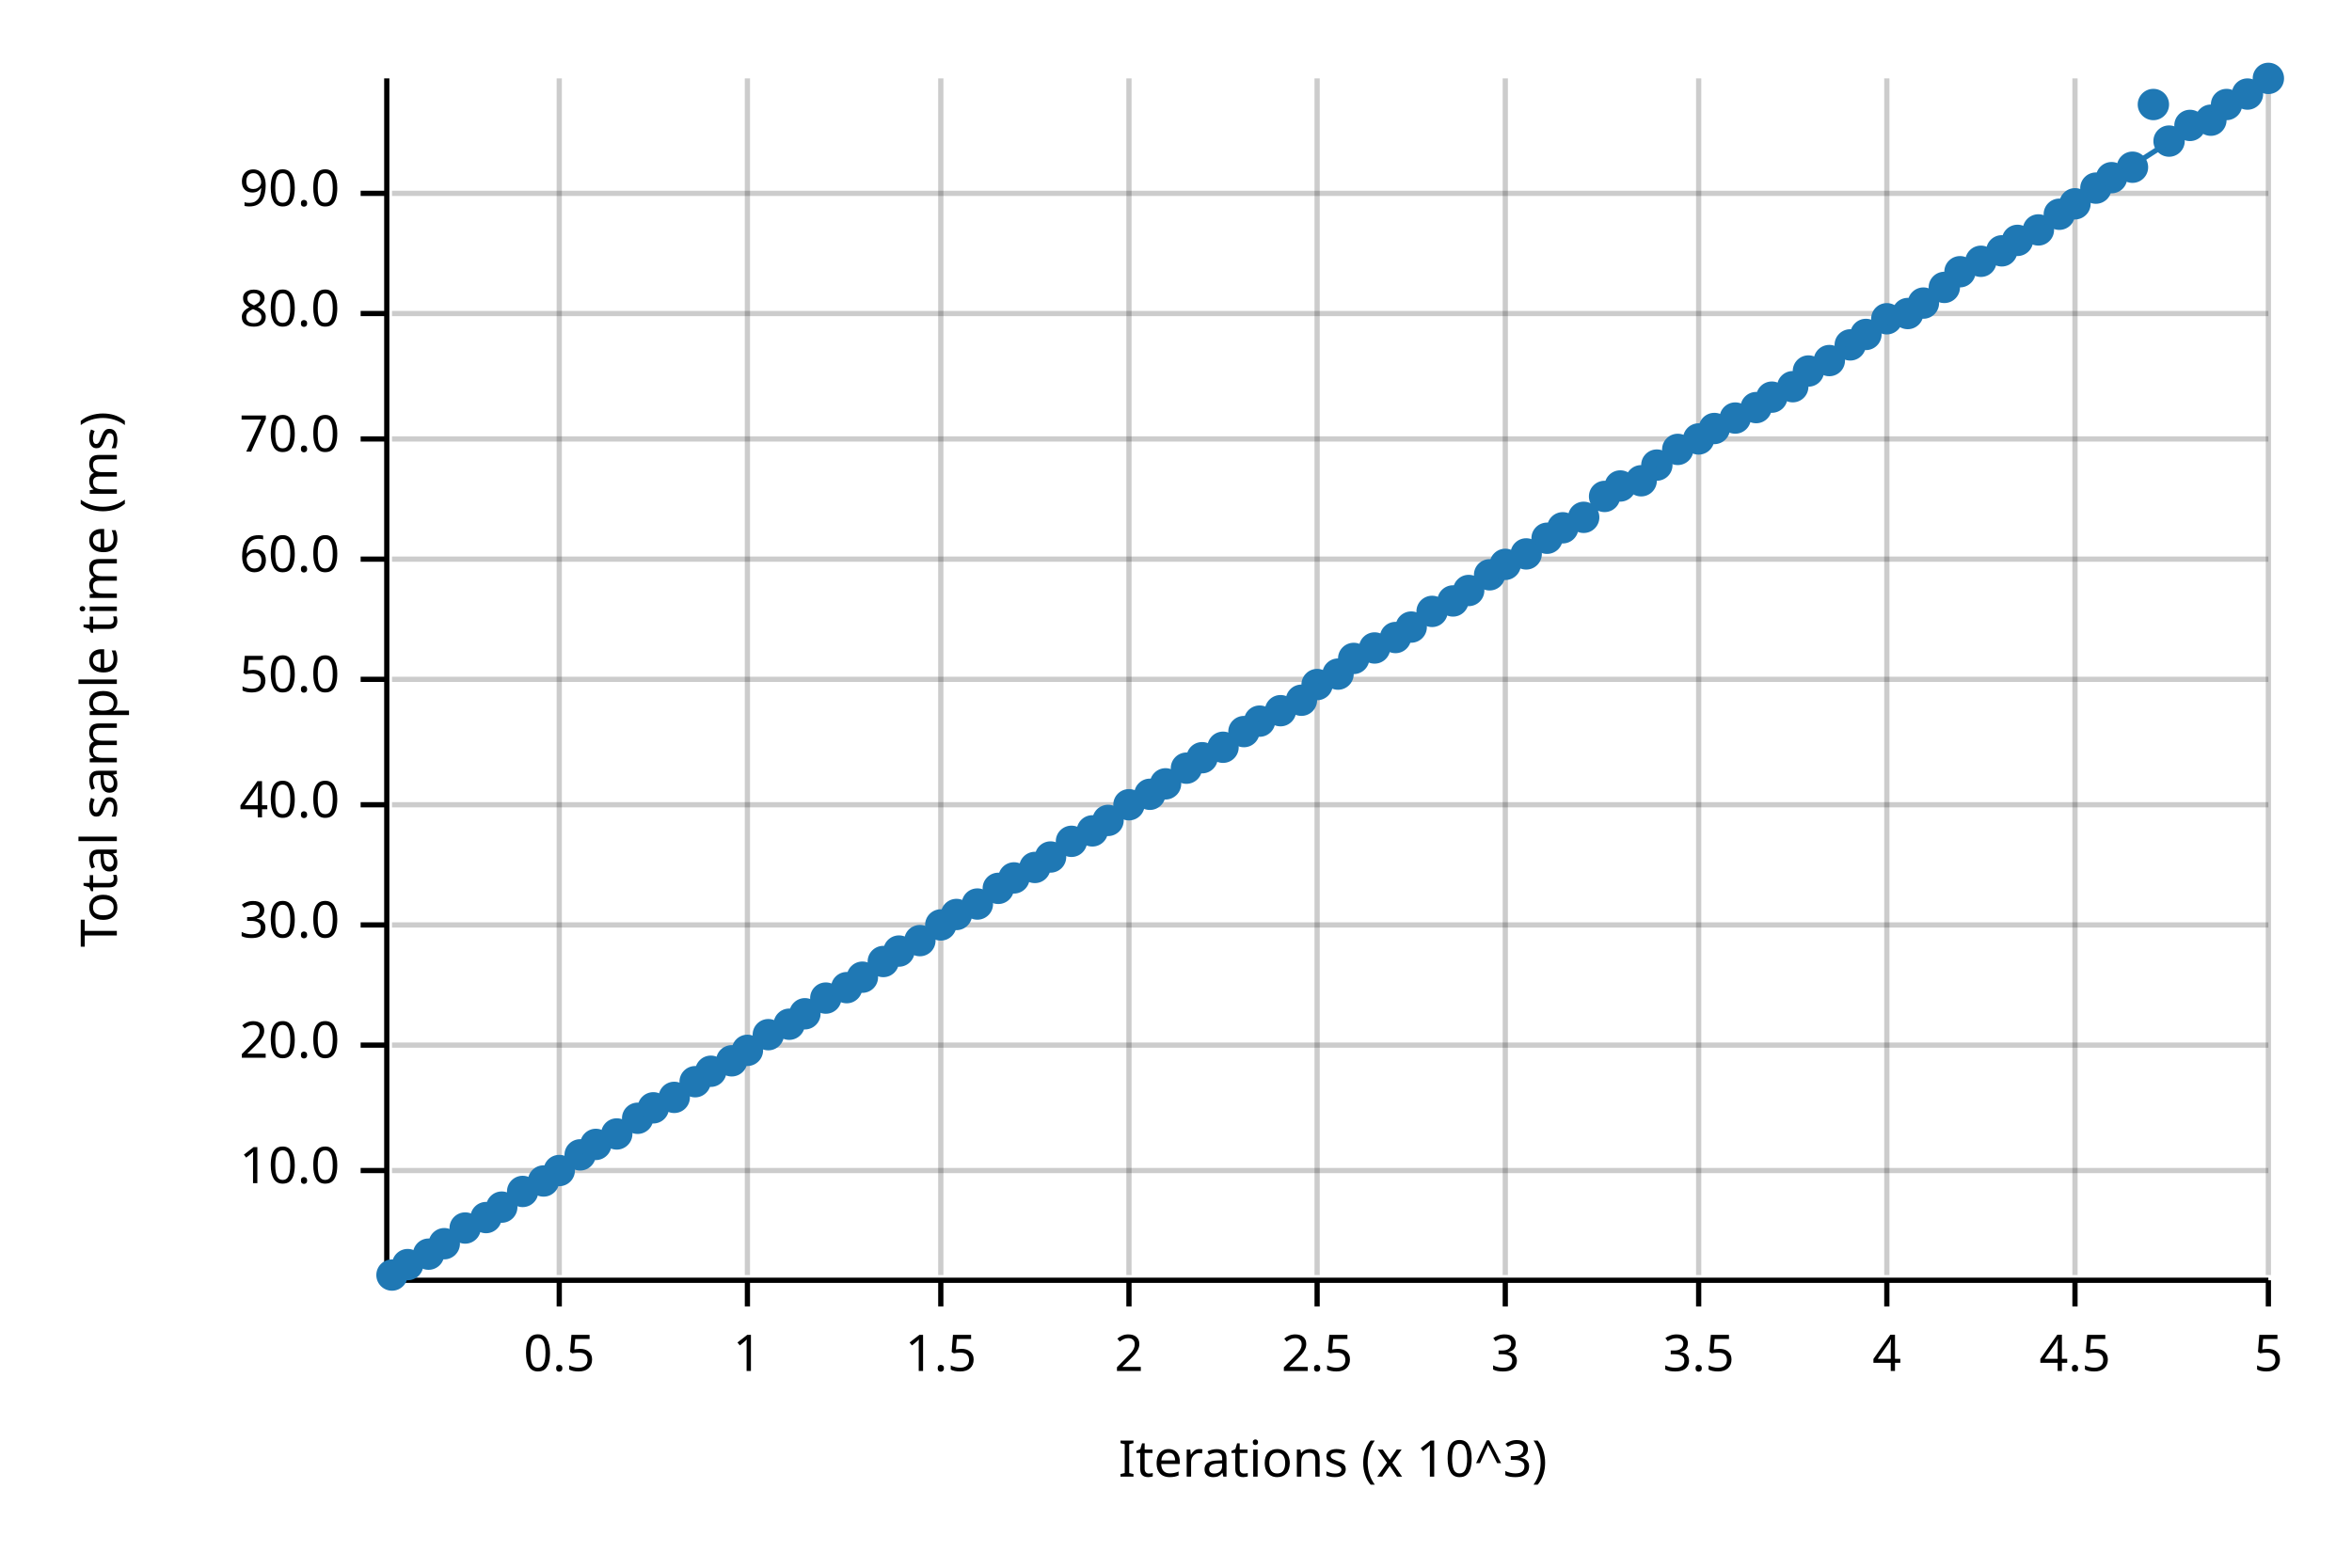
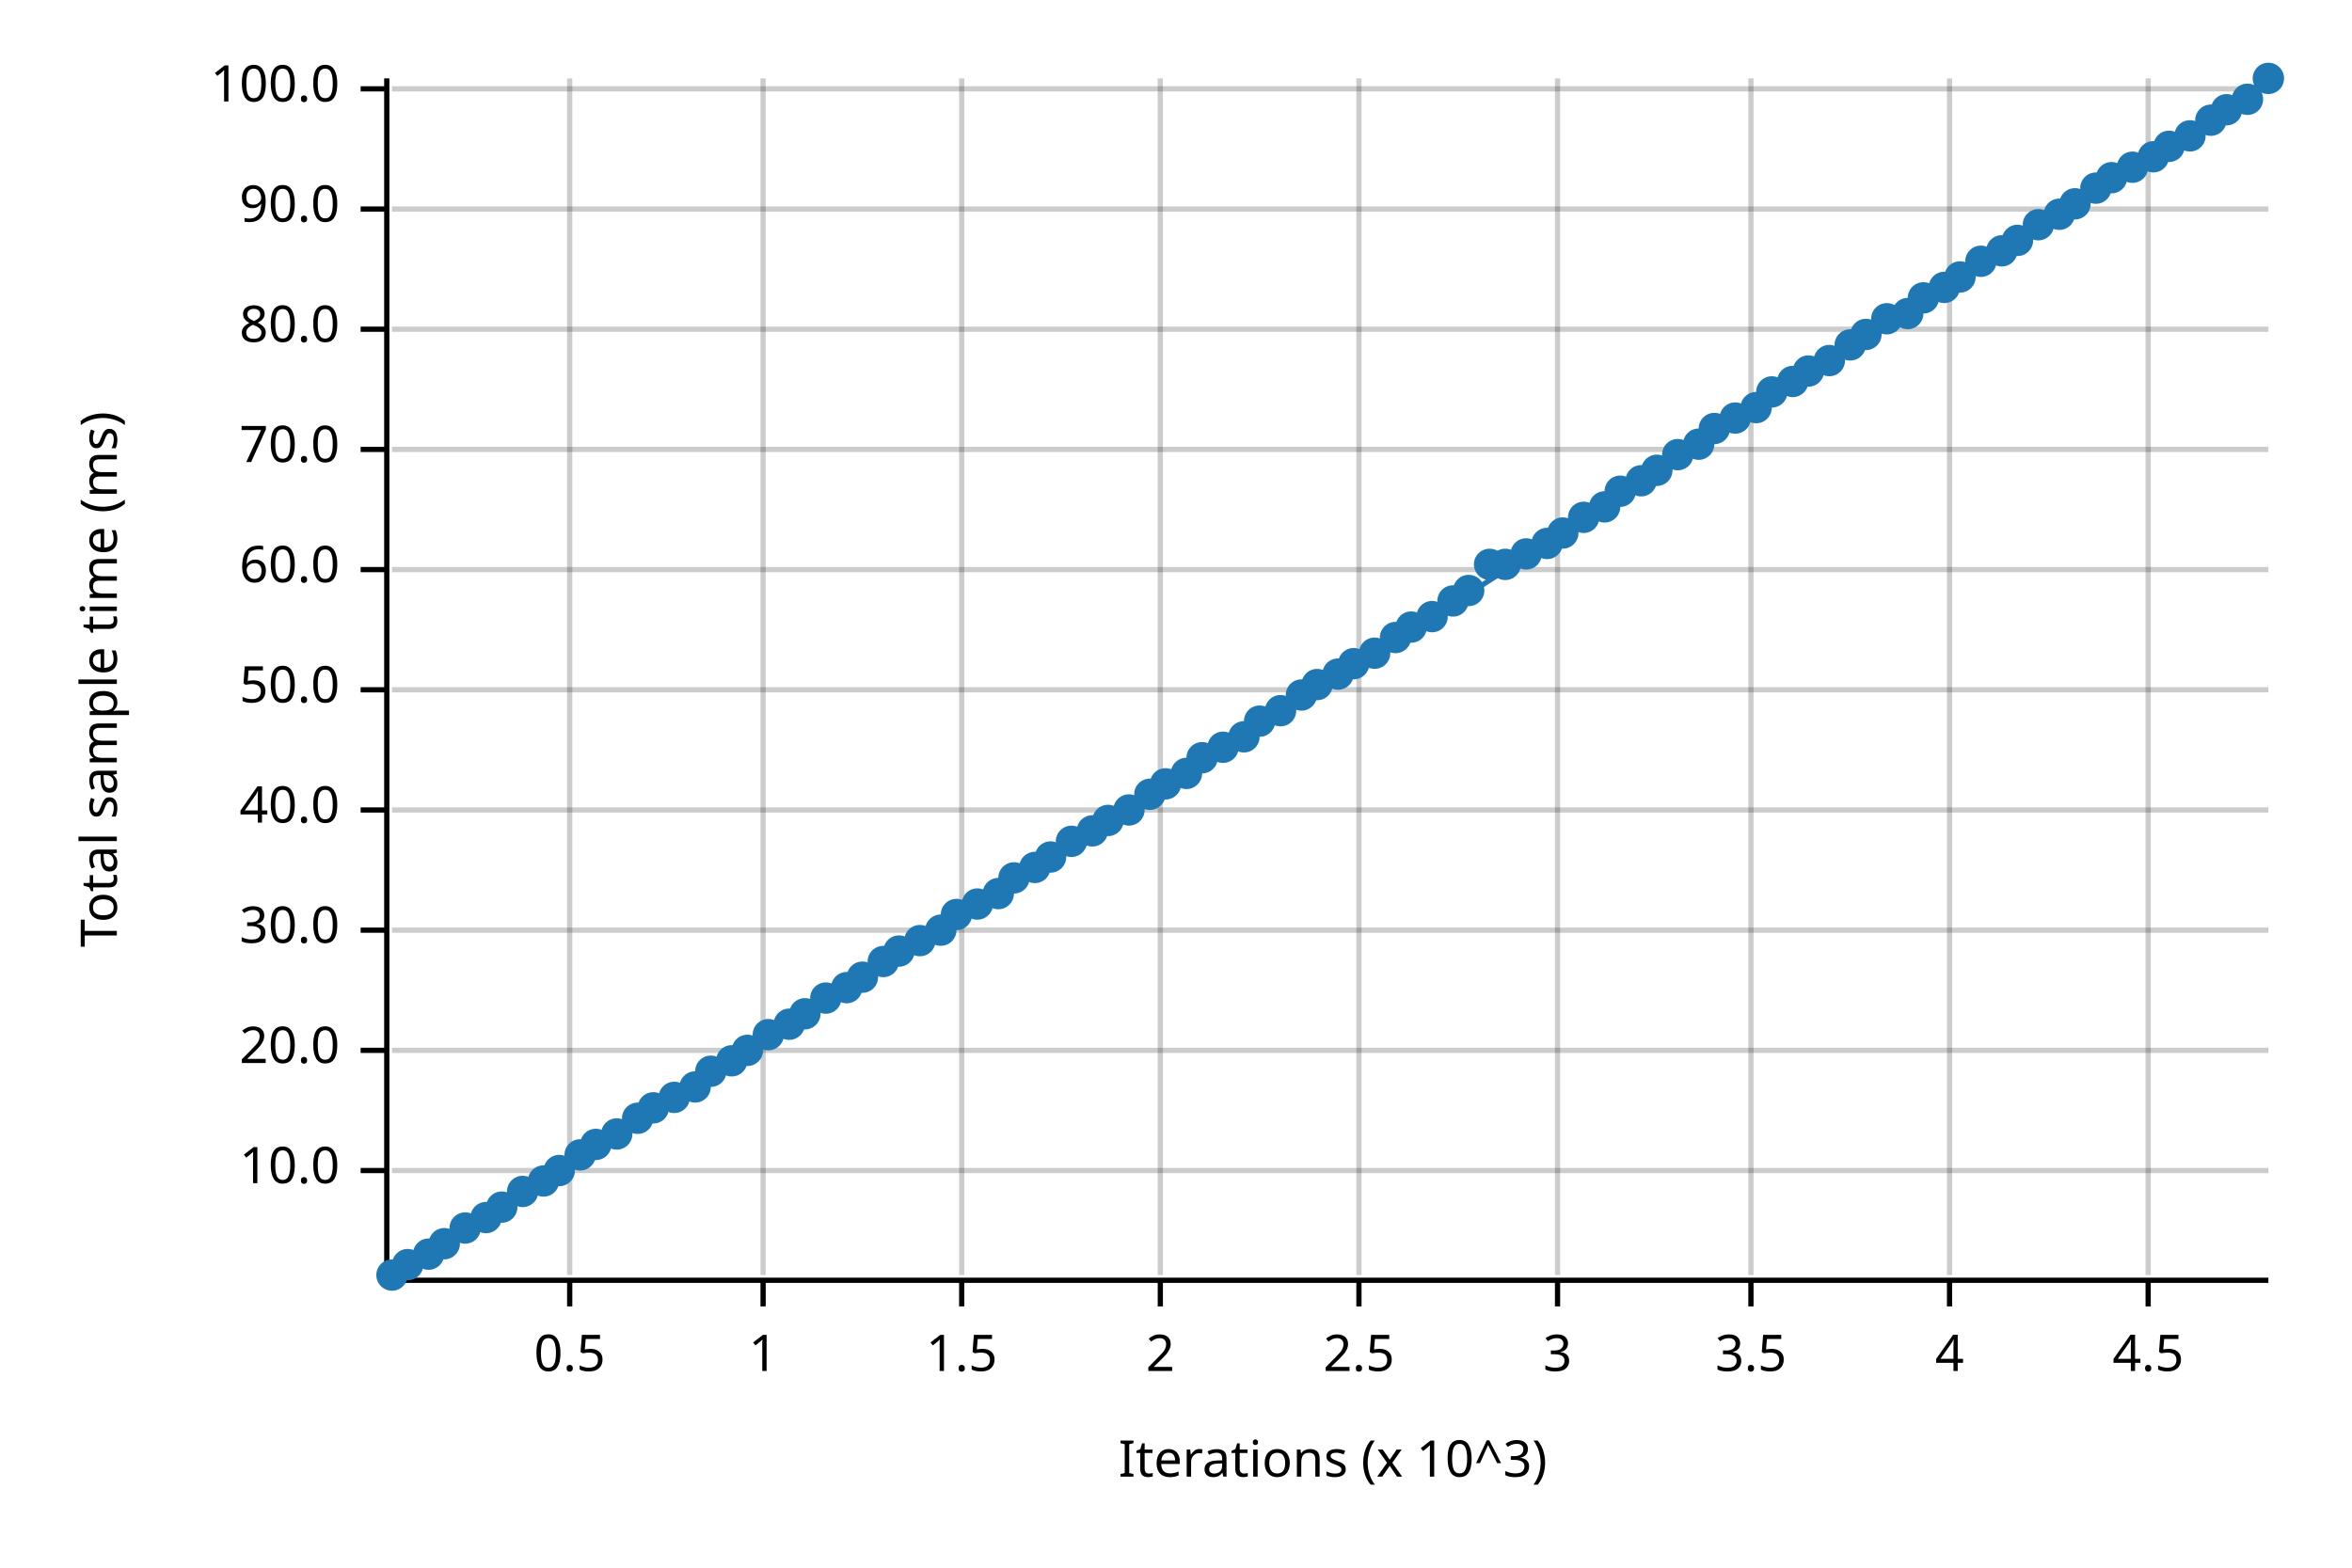
<svg xmlns="http://www.w3.org/2000/svg" width="450" height="300" viewBox="0 0 450 300">
  <text x="15" y="130" dy="0.76em" text-anchor="middle" font-family="sans-serif" font-size="9.677" opacity="1" fill="#000000" transform="rotate(270, 15, 130)">
Total sample time (ms)
</text>
  <text x="255" y="285" dy="-0.5ex" text-anchor="middle" font-family="sans-serif" font-size="9.677" opacity="1" fill="#000000">
Iterations (x 10^3)
</text>
-   <line opacity="0.2" stroke="#000000" stroke-width="1" x1="107" y1="244" x2="107" y2="15" />
-   <line opacity="0.2" stroke="#000000" stroke-width="1" x1="143" y1="244" x2="143" y2="15" />
-   <line opacity="0.2" stroke="#000000" stroke-width="1" x1="180" y1="244" x2="180" y2="15" />
-   <line opacity="0.2" stroke="#000000" stroke-width="1" x1="216" y1="244" x2="216" y2="15" />
-   <line opacity="0.2" stroke="#000000" stroke-width="1" x1="252" y1="244" x2="252" y2="15" />
-   <line opacity="0.2" stroke="#000000" stroke-width="1" x1="288" y1="244" x2="288" y2="15" />
-   <line opacity="0.2" stroke="#000000" stroke-width="1" x1="325" y1="244" x2="325" y2="15" />
-   <line opacity="0.2" stroke="#000000" stroke-width="1" x1="361" y1="244" x2="361" y2="15" />
-   <line opacity="0.2" stroke="#000000" stroke-width="1" x1="397" y1="244" x2="397" y2="15" />
-   <line opacity="0.2" stroke="#000000" stroke-width="1" x1="434" y1="244" x2="434" y2="15" />
+   <line opacity="0.2" stroke="#000000" stroke-width="1" x1="109" y1="244" x2="109" y2="15" />
+   <line opacity="0.2" stroke="#000000" stroke-width="1" x1="146" y1="244" x2="146" y2="15" />
+   <line opacity="0.2" stroke="#000000" stroke-width="1" x1="184" y1="244" x2="184" y2="15" />
+   <line opacity="0.2" stroke="#000000" stroke-width="1" x1="222" y1="244" x2="222" y2="15" />
+   <line opacity="0.2" stroke="#000000" stroke-width="1" x1="260" y1="244" x2="260" y2="15" />
+   <line opacity="0.2" stroke="#000000" stroke-width="1" x1="298" y1="244" x2="298" y2="15" />
+   <line opacity="0.2" stroke="#000000" stroke-width="1" x1="335" y1="244" x2="335" y2="15" />
+   <line opacity="0.2" stroke="#000000" stroke-width="1" x1="373" y1="244" x2="373" y2="15" />
+   <line opacity="0.2" stroke="#000000" stroke-width="1" x1="411" y1="244" x2="411" y2="15" />
  <line opacity="0.2" stroke="#000000" stroke-width="1" x1="75" y1="224" x2="434" y2="224" />
-   <line opacity="0.2" stroke="#000000" stroke-width="1" x1="75" y1="200" x2="434" y2="200" />
-   <line opacity="0.2" stroke="#000000" stroke-width="1" x1="75" y1="177" x2="434" y2="177" />
-   <line opacity="0.2" stroke="#000000" stroke-width="1" x1="75" y1="154" x2="434" y2="154" />
-   <line opacity="0.2" stroke="#000000" stroke-width="1" x1="75" y1="130" x2="434" y2="130" />
-   <line opacity="0.2" stroke="#000000" stroke-width="1" x1="75" y1="107" x2="434" y2="107" />
-   <line opacity="0.2" stroke="#000000" stroke-width="1" x1="75" y1="84" x2="434" y2="84" />
-   <line opacity="0.2" stroke="#000000" stroke-width="1" x1="75" y1="60" x2="434" y2="60" />
-   <line opacity="0.2" stroke="#000000" stroke-width="1" x1="75" y1="37" x2="434" y2="37" />
+   <line opacity="0.2" stroke="#000000" stroke-width="1" x1="75" y1="201" x2="434" y2="201" />
+   <line opacity="0.2" stroke="#000000" stroke-width="1" x1="75" y1="178" x2="434" y2="178" />
+   <line opacity="0.2" stroke="#000000" stroke-width="1" x1="75" y1="155" x2="434" y2="155" />
+   <line opacity="0.2" stroke="#000000" stroke-width="1" x1="75" y1="132" x2="434" y2="132" />
+   <line opacity="0.2" stroke="#000000" stroke-width="1" x1="75" y1="109" x2="434" y2="109" />
+   <line opacity="0.2" stroke="#000000" stroke-width="1" x1="75" y1="86" x2="434" y2="86" />
+   <line opacity="0.2" stroke="#000000" stroke-width="1" x1="75" y1="63" x2="434" y2="63" />
+   <line opacity="0.2" stroke="#000000" stroke-width="1" x1="75" y1="40" x2="434" y2="40" />
+   <line opacity="0.2" stroke="#000000" stroke-width="1" x1="75" y1="17" x2="434" y2="17" />
  <polyline fill="none" opacity="1" stroke="#000000" stroke-width="1" points="74,15 74,244 " />
  <text x="65" y="224" dy="0.5ex" text-anchor="end" font-family="sans-serif" font-size="9.677" opacity="1" fill="#000000">
10.0
</text>
  <polyline fill="none" opacity="1" stroke="#000000" stroke-width="1" points="69,224 74,224 " />
-   <text x="65" y="200" dy="0.5ex" text-anchor="end" font-family="sans-serif" font-size="9.677" opacity="1" fill="#000000">
+   <text x="65" y="201" dy="0.5ex" text-anchor="end" font-family="sans-serif" font-size="9.677" opacity="1" fill="#000000">
20.0
</text>
-   <polyline fill="none" opacity="1" stroke="#000000" stroke-width="1" points="69,200 74,200 " />
-   <text x="65" y="177" dy="0.5ex" text-anchor="end" font-family="sans-serif" font-size="9.677" opacity="1" fill="#000000">
+   <polyline fill="none" opacity="1" stroke="#000000" stroke-width="1" points="69,201 74,201 " />
+   <text x="65" y="178" dy="0.5ex" text-anchor="end" font-family="sans-serif" font-size="9.677" opacity="1" fill="#000000">
30.0
</text>
-   <polyline fill="none" opacity="1" stroke="#000000" stroke-width="1" points="69,177 74,177 " />
-   <text x="65" y="154" dy="0.5ex" text-anchor="end" font-family="sans-serif" font-size="9.677" opacity="1" fill="#000000">
+   <polyline fill="none" opacity="1" stroke="#000000" stroke-width="1" points="69,178 74,178 " />
+   <text x="65" y="155" dy="0.5ex" text-anchor="end" font-family="sans-serif" font-size="9.677" opacity="1" fill="#000000">
40.0
</text>
-   <polyline fill="none" opacity="1" stroke="#000000" stroke-width="1" points="69,154 74,154 " />
-   <text x="65" y="130" dy="0.5ex" text-anchor="end" font-family="sans-serif" font-size="9.677" opacity="1" fill="#000000">
+   <polyline fill="none" opacity="1" stroke="#000000" stroke-width="1" points="69,155 74,155 " />
+   <text x="65" y="132" dy="0.5ex" text-anchor="end" font-family="sans-serif" font-size="9.677" opacity="1" fill="#000000">
50.0
</text>
-   <polyline fill="none" opacity="1" stroke="#000000" stroke-width="1" points="69,130 74,130 " />
-   <text x="65" y="107" dy="0.5ex" text-anchor="end" font-family="sans-serif" font-size="9.677" opacity="1" fill="#000000">
+   <polyline fill="none" opacity="1" stroke="#000000" stroke-width="1" points="69,132 74,132 " />
+   <text x="65" y="109" dy="0.5ex" text-anchor="end" font-family="sans-serif" font-size="9.677" opacity="1" fill="#000000">
60.0
</text>
-   <polyline fill="none" opacity="1" stroke="#000000" stroke-width="1" points="69,107 74,107 " />
-   <text x="65" y="84" dy="0.5ex" text-anchor="end" font-family="sans-serif" font-size="9.677" opacity="1" fill="#000000">
+   <polyline fill="none" opacity="1" stroke="#000000" stroke-width="1" points="69,109 74,109 " />
+   <text x="65" y="86" dy="0.5ex" text-anchor="end" font-family="sans-serif" font-size="9.677" opacity="1" fill="#000000">
70.0
</text>
-   <polyline fill="none" opacity="1" stroke="#000000" stroke-width="1" points="69,84 74,84 " />
-   <text x="65" y="60" dy="0.5ex" text-anchor="end" font-family="sans-serif" font-size="9.677" opacity="1" fill="#000000">
+   <polyline fill="none" opacity="1" stroke="#000000" stroke-width="1" points="69,86 74,86 " />
+   <text x="65" y="63" dy="0.5ex" text-anchor="end" font-family="sans-serif" font-size="9.677" opacity="1" fill="#000000">
80.0
</text>
-   <polyline fill="none" opacity="1" stroke="#000000" stroke-width="1" points="69,60 74,60 " />
-   <text x="65" y="37" dy="0.5ex" text-anchor="end" font-family="sans-serif" font-size="9.677" opacity="1" fill="#000000">
+   <polyline fill="none" opacity="1" stroke="#000000" stroke-width="1" points="69,63 74,63 " />
+   <text x="65" y="40" dy="0.5ex" text-anchor="end" font-family="sans-serif" font-size="9.677" opacity="1" fill="#000000">
90.0
</text>
-   <polyline fill="none" opacity="1" stroke="#000000" stroke-width="1" points="69,37 74,37 " />
+   <polyline fill="none" opacity="1" stroke="#000000" stroke-width="1" points="69,40 74,40 " />
+   <text x="65" y="17" dy="0.5ex" text-anchor="end" font-family="sans-serif" font-size="9.677" opacity="1" fill="#000000">
+ 100.0
+ </text>
+   <polyline fill="none" opacity="1" stroke="#000000" stroke-width="1" points="69,17 74,17 " />
  <polyline fill="none" opacity="1" stroke="#000000" stroke-width="1" points="75,245 434,245 " />
-   <text x="107" y="255" dy="0.76em" text-anchor="middle" font-family="sans-serif" font-size="9.677" opacity="1" fill="#000000">
+   <text x="109" y="255" dy="0.76em" text-anchor="middle" font-family="sans-serif" font-size="9.677" opacity="1" fill="#000000">
0.5
</text>
-   <polyline fill="none" opacity="1" stroke="#000000" stroke-width="1" points="107,245 107,250 " />
-   <text x="143" y="255" dy="0.76em" text-anchor="middle" font-family="sans-serif" font-size="9.677" opacity="1" fill="#000000">
+   <polyline fill="none" opacity="1" stroke="#000000" stroke-width="1" points="109,245 109,250 " />
+   <text x="146" y="255" dy="0.76em" text-anchor="middle" font-family="sans-serif" font-size="9.677" opacity="1" fill="#000000">
1
</text>
-   <polyline fill="none" opacity="1" stroke="#000000" stroke-width="1" points="143,245 143,250 " />
-   <text x="180" y="255" dy="0.76em" text-anchor="middle" font-family="sans-serif" font-size="9.677" opacity="1" fill="#000000">
+   <polyline fill="none" opacity="1" stroke="#000000" stroke-width="1" points="146,245 146,250 " />
+   <text x="184" y="255" dy="0.76em" text-anchor="middle" font-family="sans-serif" font-size="9.677" opacity="1" fill="#000000">
1.5
</text>
-   <polyline fill="none" opacity="1" stroke="#000000" stroke-width="1" points="180,245 180,250 " />
-   <text x="216" y="255" dy="0.76em" text-anchor="middle" font-family="sans-serif" font-size="9.677" opacity="1" fill="#000000">
+   <polyline fill="none" opacity="1" stroke="#000000" stroke-width="1" points="184,245 184,250 " />
+   <text x="222" y="255" dy="0.76em" text-anchor="middle" font-family="sans-serif" font-size="9.677" opacity="1" fill="#000000">
2
</text>
-   <polyline fill="none" opacity="1" stroke="#000000" stroke-width="1" points="216,245 216,250 " />
-   <text x="252" y="255" dy="0.76em" text-anchor="middle" font-family="sans-serif" font-size="9.677" opacity="1" fill="#000000">
+   <polyline fill="none" opacity="1" stroke="#000000" stroke-width="1" points="222,245 222,250 " />
+   <text x="260" y="255" dy="0.76em" text-anchor="middle" font-family="sans-serif" font-size="9.677" opacity="1" fill="#000000">
2.5
</text>
-   <polyline fill="none" opacity="1" stroke="#000000" stroke-width="1" points="252,245 252,250 " />
-   <text x="288" y="255" dy="0.76em" text-anchor="middle" font-family="sans-serif" font-size="9.677" opacity="1" fill="#000000">
+   <polyline fill="none" opacity="1" stroke="#000000" stroke-width="1" points="260,245 260,250 " />
+   <text x="298" y="255" dy="0.76em" text-anchor="middle" font-family="sans-serif" font-size="9.677" opacity="1" fill="#000000">
3
</text>
-   <polyline fill="none" opacity="1" stroke="#000000" stroke-width="1" points="288,245 288,250 " />
-   <text x="325" y="255" dy="0.76em" text-anchor="middle" font-family="sans-serif" font-size="9.677" opacity="1" fill="#000000">
+   <polyline fill="none" opacity="1" stroke="#000000" stroke-width="1" points="298,245 298,250 " />
+   <text x="335" y="255" dy="0.76em" text-anchor="middle" font-family="sans-serif" font-size="9.677" opacity="1" fill="#000000">
3.5
</text>
-   <polyline fill="none" opacity="1" stroke="#000000" stroke-width="1" points="325,245 325,250 " />
-   <text x="361" y="255" dy="0.76em" text-anchor="middle" font-family="sans-serif" font-size="9.677" opacity="1" fill="#000000">
+   <polyline fill="none" opacity="1" stroke="#000000" stroke-width="1" points="335,245 335,250 " />
+   <text x="373" y="255" dy="0.76em" text-anchor="middle" font-family="sans-serif" font-size="9.677" opacity="1" fill="#000000">
4
</text>
-   <polyline fill="none" opacity="1" stroke="#000000" stroke-width="1" points="361,245 361,250 " />
-   <text x="397" y="255" dy="0.76em" text-anchor="middle" font-family="sans-serif" font-size="9.677" opacity="1" fill="#000000">
+   <polyline fill="none" opacity="1" stroke="#000000" stroke-width="1" points="373,245 373,250 " />
+   <text x="411" y="255" dy="0.76em" text-anchor="middle" font-family="sans-serif" font-size="9.677" opacity="1" fill="#000000">
4.5
</text>
-   <polyline fill="none" opacity="1" stroke="#000000" stroke-width="1" points="397,245 397,250 " />
-   <text x="434" y="255" dy="0.76em" text-anchor="middle" font-family="sans-serif" font-size="9.677" opacity="1" fill="#000000">
- 5
- </text>
-   <polyline fill="none" opacity="1" stroke="#000000" stroke-width="1" points="434,245 434,250 " />
+   <polyline fill="none" opacity="1" stroke="#000000" stroke-width="1" points="411,245 411,250 " />
  <circle cx="75" cy="244" r="3" opacity="1" fill="#1F78B4" stroke="none" stroke-width="1" />
  <circle cx="78" cy="242" r="3" opacity="1" fill="#1F78B4" stroke="none" stroke-width="1" />
  <circle cx="82" cy="240" r="3" opacity="1" fill="#1F78B4" stroke="none" stroke-width="1" />
  <circle cx="85" cy="238" r="3" opacity="1" fill="#1F78B4" stroke="none" stroke-width="1" />
  <circle cx="89" cy="235" r="3" opacity="1" fill="#1F78B4" stroke="none" stroke-width="1" />
  <circle cx="93" cy="233" r="3" opacity="1" fill="#1F78B4" stroke="none" stroke-width="1" />
  <circle cx="96" cy="231" r="3" opacity="1" fill="#1F78B4" stroke="none" stroke-width="1" />
  <circle cx="100" cy="228" r="3" opacity="1" fill="#1F78B4" stroke="none" stroke-width="1" />
  <circle cx="104" cy="226" r="3" opacity="1" fill="#1F78B4" stroke="none" stroke-width="1" />
  <circle cx="107" cy="224" r="3" opacity="1" fill="#1F78B4" stroke="none" stroke-width="1" />
  <circle cx="111" cy="221" r="3" opacity="1" fill="#1F78B4" stroke="none" stroke-width="1" />
  <circle cx="114" cy="219" r="3" opacity="1" fill="#1F78B4" stroke="none" stroke-width="1" />
  <circle cx="118" cy="217" r="3" opacity="1" fill="#1F78B4" stroke="none" stroke-width="1" />
  <circle cx="122" cy="214" r="3" opacity="1" fill="#1F78B4" stroke="none" stroke-width="1" />
  <circle cx="125" cy="212" r="3" opacity="1" fill="#1F78B4" stroke="none" stroke-width="1" />
  <circle cx="129" cy="210" r="3" opacity="1" fill="#1F78B4" stroke="none" stroke-width="1" />
-   <circle cx="133" cy="207" r="3" opacity="1" fill="#1F78B4" stroke="none" stroke-width="1" />
+   <circle cx="133" cy="208" r="3" opacity="1" fill="#1F78B4" stroke="none" stroke-width="1" />
  <circle cx="136" cy="205" r="3" opacity="1" fill="#1F78B4" stroke="none" stroke-width="1" />
  <circle cx="140" cy="203" r="3" opacity="1" fill="#1F78B4" stroke="none" stroke-width="1" />
  <circle cx="143" cy="201" r="3" opacity="1" fill="#1F78B4" stroke="none" stroke-width="1" />
  <circle cx="147" cy="198" r="3" opacity="1" fill="#1F78B4" stroke="none" stroke-width="1" />
  <circle cx="151" cy="196" r="3" opacity="1" fill="#1F78B4" stroke="none" stroke-width="1" />
  <circle cx="154" cy="194" r="3" opacity="1" fill="#1F78B4" stroke="none" stroke-width="1" />
  <circle cx="158" cy="191" r="3" opacity="1" fill="#1F78B4" stroke="none" stroke-width="1" />
  <circle cx="162" cy="189" r="3" opacity="1" fill="#1F78B4" stroke="none" stroke-width="1" />
  <circle cx="165" cy="187" r="3" opacity="1" fill="#1F78B4" stroke="none" stroke-width="1" />
  <circle cx="169" cy="184" r="3" opacity="1" fill="#1F78B4" stroke="none" stroke-width="1" />
  <circle cx="172" cy="182" r="3" opacity="1" fill="#1F78B4" stroke="none" stroke-width="1" />
  <circle cx="176" cy="180" r="3" opacity="1" fill="#1F78B4" stroke="none" stroke-width="1" />
-   <circle cx="180" cy="177" r="3" opacity="1" fill="#1F78B4" stroke="none" stroke-width="1" />
+   <circle cx="180" cy="178" r="3" opacity="1" fill="#1F78B4" stroke="none" stroke-width="1" />
  <circle cx="183" cy="175" r="3" opacity="1" fill="#1F78B4" stroke="none" stroke-width="1" />
  <circle cx="187" cy="173" r="3" opacity="1" fill="#1F78B4" stroke="none" stroke-width="1" />
-   <circle cx="191" cy="170" r="3" opacity="1" fill="#1F78B4" stroke="none" stroke-width="1" />
+   <circle cx="191" cy="171" r="3" opacity="1" fill="#1F78B4" stroke="none" stroke-width="1" />
  <circle cx="194" cy="168" r="3" opacity="1" fill="#1F78B4" stroke="none" stroke-width="1" />
  <circle cx="198" cy="166" r="3" opacity="1" fill="#1F78B4" stroke="none" stroke-width="1" />
  <circle cx="201" cy="164" r="3" opacity="1" fill="#1F78B4" stroke="none" stroke-width="1" />
  <circle cx="205" cy="161" r="3" opacity="1" fill="#1F78B4" stroke="none" stroke-width="1" />
  <circle cx="209" cy="159" r="3" opacity="1" fill="#1F78B4" stroke="none" stroke-width="1" />
  <circle cx="212" cy="157" r="3" opacity="1" fill="#1F78B4" stroke="none" stroke-width="1" />
-   <circle cx="216" cy="154" r="3" opacity="1" fill="#1F78B4" stroke="none" stroke-width="1" />
+   <circle cx="216" cy="155" r="3" opacity="1" fill="#1F78B4" stroke="none" stroke-width="1" />
  <circle cx="220" cy="152" r="3" opacity="1" fill="#1F78B4" stroke="none" stroke-width="1" />
  <circle cx="223" cy="150" r="3" opacity="1" fill="#1F78B4" stroke="none" stroke-width="1" />
-   <circle cx="227" cy="147" r="3" opacity="1" fill="#1F78B4" stroke="none" stroke-width="1" />
+   <circle cx="227" cy="148" r="3" opacity="1" fill="#1F78B4" stroke="none" stroke-width="1" />
  <circle cx="230" cy="145" r="3" opacity="1" fill="#1F78B4" stroke="none" stroke-width="1" />
  <circle cx="234" cy="143" r="3" opacity="1" fill="#1F78B4" stroke="none" stroke-width="1" />
-   <circle cx="238" cy="140" r="3" opacity="1" fill="#1F78B4" stroke="none" stroke-width="1" />
+   <circle cx="238" cy="141" r="3" opacity="1" fill="#1F78B4" stroke="none" stroke-width="1" />
  <circle cx="241" cy="138" r="3" opacity="1" fill="#1F78B4" stroke="none" stroke-width="1" />
  <circle cx="245" cy="136" r="3" opacity="1" fill="#1F78B4" stroke="none" stroke-width="1" />
-   <circle cx="249" cy="134" r="3" opacity="1" fill="#1F78B4" stroke="none" stroke-width="1" />
+   <circle cx="249" cy="133" r="3" opacity="1" fill="#1F78B4" stroke="none" stroke-width="1" />
  <circle cx="252" cy="131" r="3" opacity="1" fill="#1F78B4" stroke="none" stroke-width="1" />
  <circle cx="256" cy="129" r="3" opacity="1" fill="#1F78B4" stroke="none" stroke-width="1" />
-   <circle cx="259" cy="126" r="3" opacity="1" fill="#1F78B4" stroke="none" stroke-width="1" />
-   <circle cx="263" cy="124" r="3" opacity="1" fill="#1F78B4" stroke="none" stroke-width="1" />
+   <circle cx="259" cy="127" r="3" opacity="1" fill="#1F78B4" stroke="none" stroke-width="1" />
+   <circle cx="263" cy="125" r="3" opacity="1" fill="#1F78B4" stroke="none" stroke-width="1" />
  <circle cx="267" cy="122" r="3" opacity="1" fill="#1F78B4" stroke="none" stroke-width="1" />
  <circle cx="270" cy="120" r="3" opacity="1" fill="#1F78B4" stroke="none" stroke-width="1" />
-   <circle cx="274" cy="117" r="3" opacity="1" fill="#1F78B4" stroke="none" stroke-width="1" />
+   <circle cx="274" cy="118" r="3" opacity="1" fill="#1F78B4" stroke="none" stroke-width="1" />
  <circle cx="278" cy="115" r="3" opacity="1" fill="#1F78B4" stroke="none" stroke-width="1" />
  <circle cx="281" cy="113" r="3" opacity="1" fill="#1F78B4" stroke="none" stroke-width="1" />
-   <circle cx="285" cy="110" r="3" opacity="1" fill="#1F78B4" stroke="none" stroke-width="1" />
+   <circle cx="285" cy="108" r="3" opacity="1" fill="#1F78B4" stroke="none" stroke-width="1" />
  <circle cx="288" cy="108" r="3" opacity="1" fill="#1F78B4" stroke="none" stroke-width="1" />
  <circle cx="292" cy="106" r="3" opacity="1" fill="#1F78B4" stroke="none" stroke-width="1" />
-   <circle cx="296" cy="103" r="3" opacity="1" fill="#1F78B4" stroke="none" stroke-width="1" />
-   <circle cx="299" cy="101" r="3" opacity="1" fill="#1F78B4" stroke="none" stroke-width="1" />
+   <circle cx="296" cy="104" r="3" opacity="1" fill="#1F78B4" stroke="none" stroke-width="1" />
+   <circle cx="299" cy="102" r="3" opacity="1" fill="#1F78B4" stroke="none" stroke-width="1" />
  <circle cx="303" cy="99" r="3" opacity="1" fill="#1F78B4" stroke="none" stroke-width="1" />
-   <circle cx="307" cy="95" r="3" opacity="1" fill="#1F78B4" stroke="none" stroke-width="1" />
-   <circle cx="310" cy="93" r="3" opacity="1" fill="#1F78B4" stroke="none" stroke-width="1" />
+   <circle cx="307" cy="97" r="3" opacity="1" fill="#1F78B4" stroke="none" stroke-width="1" />
+   <circle cx="310" cy="94" r="3" opacity="1" fill="#1F78B4" stroke="none" stroke-width="1" />
  <circle cx="314" cy="92" r="3" opacity="1" fill="#1F78B4" stroke="none" stroke-width="1" />
-   <circle cx="317" cy="89" r="3" opacity="1" fill="#1F78B4" stroke="none" stroke-width="1" />
-   <circle cx="321" cy="86" r="3" opacity="1" fill="#1F78B4" stroke="none" stroke-width="1" />
-   <circle cx="325" cy="84" r="3" opacity="1" fill="#1F78B4" stroke="none" stroke-width="1" />
+   <circle cx="317" cy="90" r="3" opacity="1" fill="#1F78B4" stroke="none" stroke-width="1" />
+   <circle cx="321" cy="87" r="3" opacity="1" fill="#1F78B4" stroke="none" stroke-width="1" />
+   <circle cx="325" cy="85" r="3" opacity="1" fill="#1F78B4" stroke="none" stroke-width="1" />
  <circle cx="328" cy="82" r="3" opacity="1" fill="#1F78B4" stroke="none" stroke-width="1" />
  <circle cx="332" cy="80" r="3" opacity="1" fill="#1F78B4" stroke="none" stroke-width="1" />
  <circle cx="336" cy="78" r="3" opacity="1" fill="#1F78B4" stroke="none" stroke-width="1" />
-   <circle cx="339" cy="76" r="3" opacity="1" fill="#1F78B4" stroke="none" stroke-width="1" />
-   <circle cx="343" cy="74" r="3" opacity="1" fill="#1F78B4" stroke="none" stroke-width="1" />
+   <circle cx="339" cy="75" r="3" opacity="1" fill="#1F78B4" stroke="none" stroke-width="1" />
+   <circle cx="343" cy="73" r="3" opacity="1" fill="#1F78B4" stroke="none" stroke-width="1" />
  <circle cx="346" cy="71" r="3" opacity="1" fill="#1F78B4" stroke="none" stroke-width="1" />
  <circle cx="350" cy="69" r="3" opacity="1" fill="#1F78B4" stroke="none" stroke-width="1" />
  <circle cx="354" cy="66" r="3" opacity="1" fill="#1F78B4" stroke="none" stroke-width="1" />
  <circle cx="357" cy="64" r="3" opacity="1" fill="#1F78B4" stroke="none" stroke-width="1" />
  <circle cx="361" cy="61" r="3" opacity="1" fill="#1F78B4" stroke="none" stroke-width="1" />
  <circle cx="365" cy="60" r="3" opacity="1" fill="#1F78B4" stroke="none" stroke-width="1" />
-   <circle cx="368" cy="58" r="3" opacity="1" fill="#1F78B4" stroke="none" stroke-width="1" />
+   <circle cx="368" cy="57" r="3" opacity="1" fill="#1F78B4" stroke="none" stroke-width="1" />
  <circle cx="372" cy="55" r="3" opacity="1" fill="#1F78B4" stroke="none" stroke-width="1" />
-   <circle cx="375" cy="52" r="3" opacity="1" fill="#1F78B4" stroke="none" stroke-width="1" />
+   <circle cx="375" cy="53" r="3" opacity="1" fill="#1F78B4" stroke="none" stroke-width="1" />
  <circle cx="379" cy="50" r="3" opacity="1" fill="#1F78B4" stroke="none" stroke-width="1" />
  <circle cx="383" cy="48" r="3" opacity="1" fill="#1F78B4" stroke="none" stroke-width="1" />
  <circle cx="386" cy="46" r="3" opacity="1" fill="#1F78B4" stroke="none" stroke-width="1" />
-   <circle cx="390" cy="44" r="3" opacity="1" fill="#1F78B4" stroke="none" stroke-width="1" />
+   <circle cx="390" cy="43" r="3" opacity="1" fill="#1F78B4" stroke="none" stroke-width="1" />
  <circle cx="394" cy="41" r="3" opacity="1" fill="#1F78B4" stroke="none" stroke-width="1" />
  <circle cx="397" cy="39" r="3" opacity="1" fill="#1F78B4" stroke="none" stroke-width="1" />
  <circle cx="401" cy="36" r="3" opacity="1" fill="#1F78B4" stroke="none" stroke-width="1" />
  <circle cx="404" cy="34" r="3" opacity="1" fill="#1F78B4" stroke="none" stroke-width="1" />
  <circle cx="408" cy="32" r="3" opacity="1" fill="#1F78B4" stroke="none" stroke-width="1" />
-   <circle cx="412" cy="20" r="3" opacity="1" fill="#1F78B4" stroke="none" stroke-width="1" />
-   <circle cx="415" cy="27" r="3" opacity="1" fill="#1F78B4" stroke="none" stroke-width="1" />
-   <circle cx="419" cy="24" r="3" opacity="1" fill="#1F78B4" stroke="none" stroke-width="1" />
+   <circle cx="412" cy="30" r="3" opacity="1" fill="#1F78B4" stroke="none" stroke-width="1" />
+   <circle cx="415" cy="28" r="3" opacity="1" fill="#1F78B4" stroke="none" stroke-width="1" />
+   <circle cx="419" cy="26" r="3" opacity="1" fill="#1F78B4" stroke="none" stroke-width="1" />
  <circle cx="423" cy="23" r="3" opacity="1" fill="#1F78B4" stroke="none" stroke-width="1" />
-   <circle cx="426" cy="20" r="3" opacity="1" fill="#1F78B4" stroke="none" stroke-width="1" />
-   <circle cx="430" cy="18" r="3" opacity="1" fill="#1F78B4" stroke="none" stroke-width="1" />
+   <circle cx="426" cy="21" r="3" opacity="1" fill="#1F78B4" stroke="none" stroke-width="1" />
+   <circle cx="430" cy="19" r="3" opacity="1" fill="#1F78B4" stroke="none" stroke-width="1" />
  <circle cx="434" cy="15" r="3" opacity="1" fill="#1F78B4" stroke="none" stroke-width="1" />
-   <polyline fill="none" opacity="1" stroke="#1F78B4" stroke-width="1" points="75,245 434,15 " />
-   <polygon opacity="0.25" fill="#1F78B4" points="75,245 434,15 434,15 " />
+   <polyline fill="none" opacity="1" stroke="#1F78B4" stroke-width="1" points="75,245 434,16 " />
+   <polygon opacity="0.25" fill="#1F78B4" points="75,245 434,16 434,16 " />
</svg>
